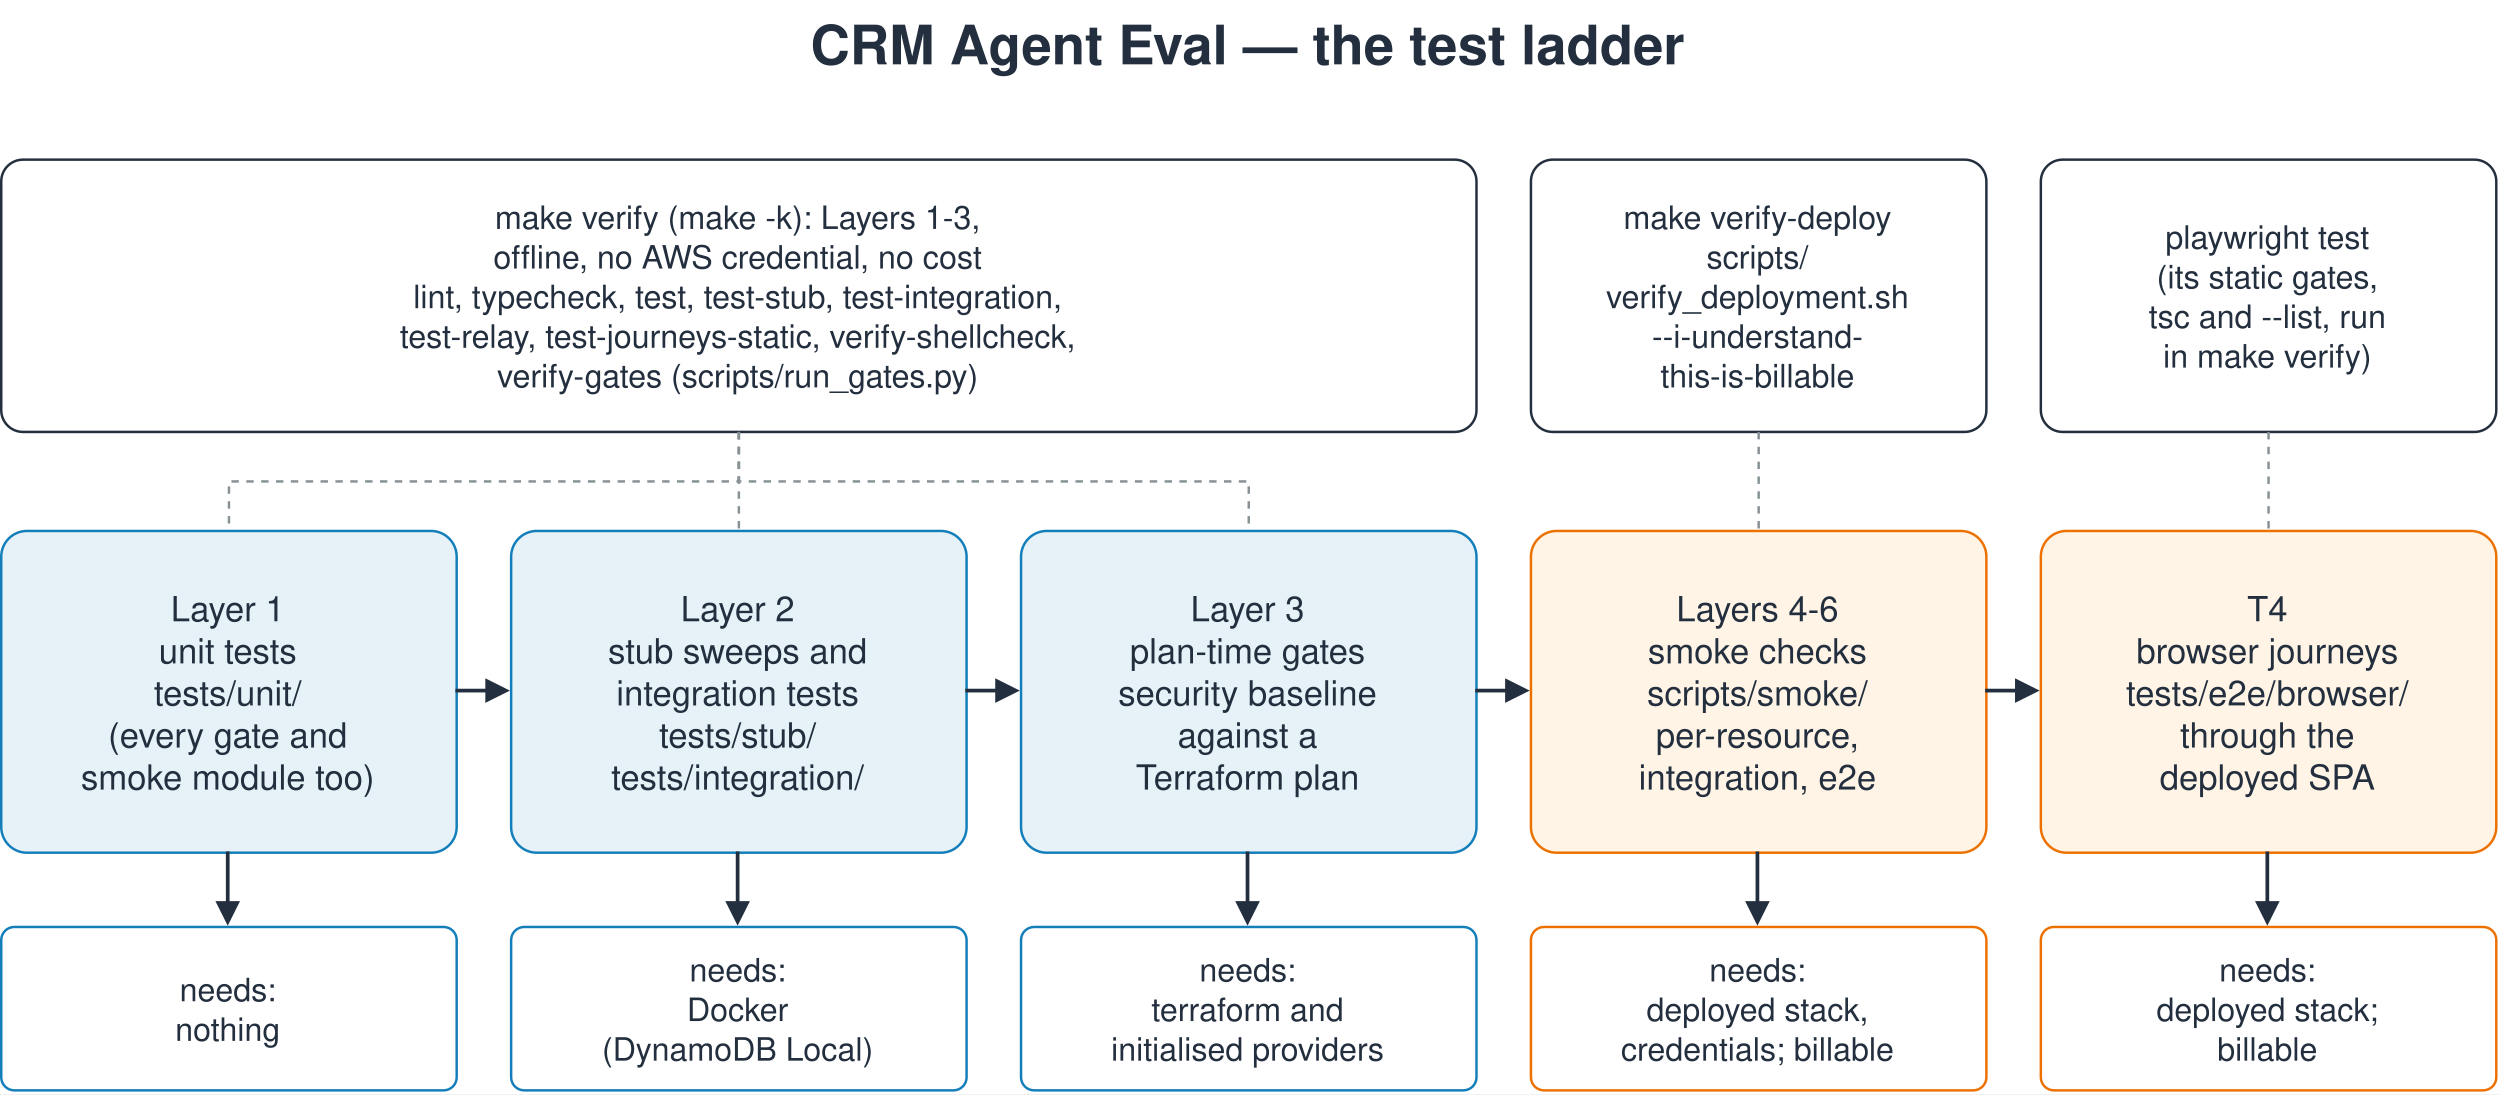
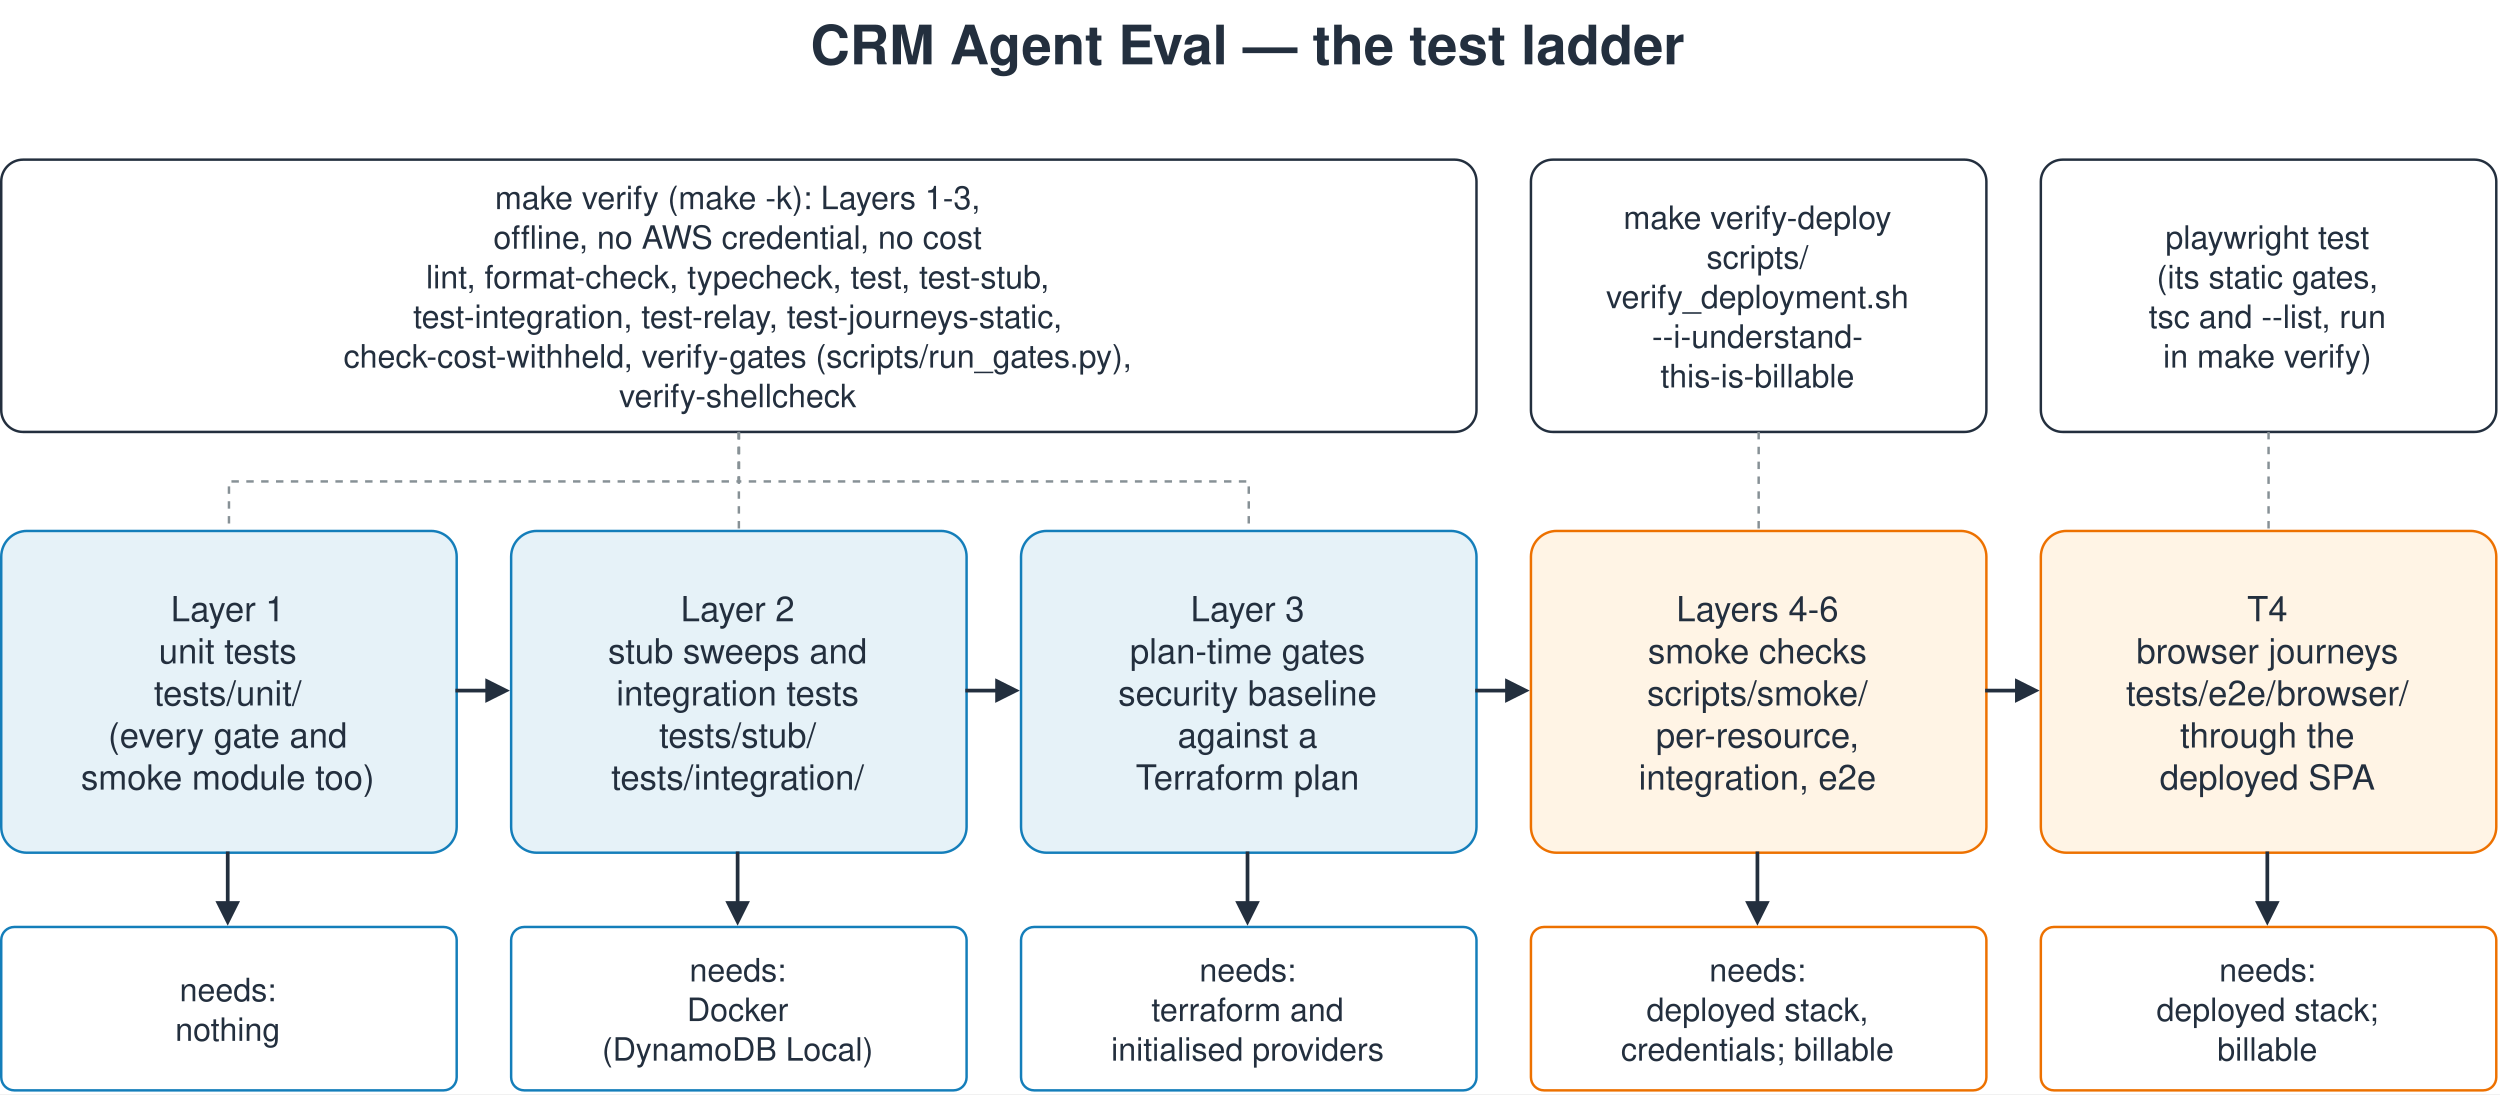
<svg xmlns="http://www.w3.org/2000/svg" style="background: #FFFFFF; background-color: #FFFFFF; color-scheme: light;" version="1.1" width="1010px" height="442px" viewBox="0 0 1010 442">
  <defs />
  <rect fill="#FFFFFF" width="100%" height="100%" x="0" y="0" style="fill: rgb(255, 255, 255);" />
  <g>
    <g data-cell-id="0">
      <g data-cell-id="1">
        <g data-cell-id="figure-title">
          <g>
            <rect x="0" y="0" width="1008" height="32" fill="none" stroke="none" pointer-events="all" />
          </g>
          <g>
            <g fill="#232F3E" font-family="Helvetica" font-weight="bold" text-anchor="middle" font-size="22px" style="fill: rgb(35, 47, 62);">
              <text x="504" y="26">CRM Agent Eval — the test ladder</text>
            </g>
          </g>
        </g>
        <g data-cell-id="l1">
          <g transform="translate(0.5,0.5)">
            <rect x="0" y="214" width="184" height="130" rx="10.4" ry="10.4" fill="#e6f2f8" stroke="#147eba" pointer-events="all" style="fill: rgb(230, 242, 248); stroke: rgb(20, 126, 186);" />
          </g>
          <g>
            <g fill="#232F3E" font-family="Helvetica" text-anchor="middle" font-size="14px" style="fill: rgb(35, 47, 62);">
              <text x="92" y="251">Layer 1</text>
              <text x="92" y="268">unit tests</text>
              <text x="92" y="285">tests/unit/</text>
              <text x="92" y="302">(every gate and</text>
              <text x="92" y="319">smoke module too)</text>
            </g>
          </g>
        </g>
        <g data-cell-id="l1n">
          <g transform="translate(0.5,0.5)">
            <rect x="0" y="374" width="184" height="66" rx="5.28" ry="5.28" fill="#ffffff" stroke="#147eba" pointer-events="all" style="fill: rgb(255, 255, 255); stroke: rgb(20, 126, 186);" />
          </g>
          <g>
            <g fill="#232F3E" font-family="Helvetica" text-anchor="middle" font-size="13px" style="fill: rgb(35, 47, 62);">
              <text x="92" y="404.5">needs:</text>
              <text x="92" y="420.5">nothing</text>
            </g>
          </g>
        </g>
        <g data-cell-id="l1e">
          <g>
            <path d="M 92 344 L 92 364.82" fill="none" stroke="#232f3e" stroke-width="1.5" stroke-miterlimit="10" pointer-events="stroke" style="stroke: rgb(35, 47, 62);" />
            <path d="M 92 372.32 L 88.25 364.82 L 95.75 364.82 Z" fill="#232f3e" stroke="#232f3e" stroke-width="1.5" stroke-miterlimit="10" pointer-events="all" style="fill: rgb(35, 47, 62); stroke: rgb(35, 47, 62);" />
          </g>
        </g>
        <g data-cell-id="l2">
          <g transform="translate(0.5,0.5)">
            <rect x="206" y="214" width="184" height="130" rx="10.4" ry="10.4" fill="#e6f2f8" stroke="#147eba" pointer-events="all" style="fill: rgb(230, 242, 248); stroke: rgb(20, 126, 186);" />
          </g>
          <g>
            <g fill="#232F3E" font-family="Helvetica" text-anchor="middle" font-size="14px" style="fill: rgb(35, 47, 62);">
              <text x="298" y="251">Layer 2</text>
              <text x="298" y="268">stub sweeps and</text>
              <text x="298" y="285">integration tests</text>
              <text x="298" y="302">tests/stub/</text>
              <text x="298" y="319">tests/integration/</text>
            </g>
          </g>
        </g>
        <g data-cell-id="l2n">
          <g transform="translate(0.5,0.5)">
            <rect x="206" y="374" width="184" height="66" rx="5.28" ry="5.28" fill="#ffffff" stroke="#147eba" pointer-events="all" style="fill: rgb(255, 255, 255); stroke: rgb(20, 126, 186);" />
          </g>
          <g>
            <g fill="#232F3E" font-family="Helvetica" text-anchor="middle" font-size="13px" style="fill: rgb(35, 47, 62);">
              <text x="298" y="396.5">needs:</text>
              <text x="298" y="412.5">Docker</text>
              <text x="298" y="428.5">(DynamoDB Local)</text>
            </g>
          </g>
        </g>
        <g data-cell-id="l2e">
          <g>
            <path d="M 298 344 L 298 364.82" fill="none" stroke="#232f3e" stroke-width="1.5" stroke-miterlimit="10" pointer-events="stroke" style="stroke: rgb(35, 47, 62);" />
            <path d="M 298 372.32 L 294.25 364.82 L 301.75 364.82 Z" fill="#232f3e" stroke="#232f3e" stroke-width="1.5" stroke-miterlimit="10" pointer-events="all" style="fill: rgb(35, 47, 62); stroke: rgb(35, 47, 62);" />
          </g>
        </g>
        <g data-cell-id="l3">
          <g transform="translate(0.5,0.5)">
            <rect x="412" y="214" width="184" height="130" rx="10.4" ry="10.4" fill="#e6f2f8" stroke="#147eba" pointer-events="all" style="fill: rgb(230, 242, 248); stroke: rgb(20, 126, 186);" />
          </g>
          <g>
            <g fill="#232F3E" font-family="Helvetica" text-anchor="middle" font-size="14px" style="fill: rgb(35, 47, 62);">
              <text x="504" y="251">Layer 3</text>
              <text x="504" y="268">plan-time gates</text>
              <text x="504" y="285">security baseline</text>
              <text x="504" y="302">against a</text>
              <text x="504" y="319">Terraform plan</text>
            </g>
          </g>
        </g>
        <g data-cell-id="l3n">
          <g transform="translate(0.5,0.5)">
            <rect x="412" y="374" width="184" height="66" rx="5.28" ry="5.28" fill="#ffffff" stroke="#147eba" pointer-events="all" style="fill: rgb(255, 255, 255); stroke: rgb(20, 126, 186);" />
          </g>
          <g>
            <g fill="#232F3E" font-family="Helvetica" text-anchor="middle" font-size="13px" style="fill: rgb(35, 47, 62);">
              <text x="504" y="396.5">needs:</text>
              <text x="504" y="412.5">terraform and</text>
              <text x="504" y="428.5">initialised providers</text>
            </g>
          </g>
        </g>
        <g data-cell-id="l3e">
          <g>
            <path d="M 504 344 L 504 364.82" fill="none" stroke="#232f3e" stroke-width="1.5" stroke-miterlimit="10" pointer-events="stroke" style="stroke: rgb(35, 47, 62);" />
            <path d="M 504 372.32 L 500.25 364.82 L 507.75 364.82 Z" fill="#232f3e" stroke="#232f3e" stroke-width="1.5" stroke-miterlimit="10" pointer-events="all" style="fill: rgb(35, 47, 62); stroke: rgb(35, 47, 62);" />
          </g>
        </g>
        <g data-cell-id="l4">
          <g transform="translate(0.5,0.5)">
            <rect x="618" y="214" width="184" height="130" rx="10.4" ry="10.4" fill="#fff4e5" stroke="#ed7100" pointer-events="all" style="fill: rgb(255, 244, 229); stroke: rgb(237, 113, 0);" />
          </g>
          <g>
            <g fill="#232F3E" font-family="Helvetica" text-anchor="middle" font-size="14px" style="fill: rgb(35, 47, 62);">
              <text x="710" y="251">Layers 4-6</text>
              <text x="710" y="268">smoke checks</text>
              <text x="710" y="285">scripts/smoke/</text>
              <text x="710" y="302">per-resource,</text>
              <text x="710" y="319">integration, e2e</text>
            </g>
          </g>
        </g>
        <g data-cell-id="l4n">
          <g transform="translate(0.5,0.5)">
            <rect x="618" y="374" width="184" height="66" rx="5.28" ry="5.28" fill="#ffffff" stroke="#ed7100" pointer-events="all" style="fill: rgb(255, 255, 255); stroke: rgb(237, 113, 0);" />
          </g>
          <g>
            <g fill="#232F3E" font-family="Helvetica" text-anchor="middle" font-size="13px" style="fill: rgb(35, 47, 62);">
              <text x="710" y="396.5">needs:</text>
              <text x="710" y="412.5">deployed stack,</text>
              <text x="710" y="428.5">credentials; billable</text>
            </g>
          </g>
        </g>
        <g data-cell-id="l4e">
          <g>
            <path d="M 710 344 L 710 364.82" fill="none" stroke="#232f3e" stroke-width="1.5" stroke-miterlimit="10" pointer-events="stroke" style="stroke: rgb(35, 47, 62);" />
            <path d="M 710 372.32 L 706.25 364.82 L 713.75 364.82 Z" fill="#232f3e" stroke="#232f3e" stroke-width="1.5" stroke-miterlimit="10" pointer-events="all" style="fill: rgb(35, 47, 62); stroke: rgb(35, 47, 62);" />
          </g>
        </g>
        <g data-cell-id="t4">
          <g transform="translate(0.5,0.5)">
            <rect x="824" y="214" width="184" height="130" rx="10.4" ry="10.4" fill="#fff4e5" stroke="#ed7100" pointer-events="all" style="fill: rgb(255, 244, 229); stroke: rgb(237, 113, 0);" />
          </g>
          <g>
            <g fill="#232F3E" font-family="Helvetica" text-anchor="middle" font-size="14px" style="fill: rgb(35, 47, 62);">
              <text x="916" y="251">T4</text>
              <text x="916" y="268">browser journeys</text>
              <text x="916" y="285">tests/e2e/browser/</text>
              <text x="916" y="302">through the</text>
              <text x="916" y="319">deployed SPA</text>
            </g>
          </g>
        </g>
        <g data-cell-id="t4n">
          <g transform="translate(0.5,0.5)">
            <rect x="824" y="374" width="184" height="66" rx="5.28" ry="5.28" fill="#ffffff" stroke="#ed7100" pointer-events="all" style="fill: rgb(255, 255, 255); stroke: rgb(237, 113, 0);" />
          </g>
          <g>
            <g fill="#232F3E" font-family="Helvetica" text-anchor="middle" font-size="13px" style="fill: rgb(35, 47, 62);">
              <text x="916" y="396.5">needs:</text>
              <text x="916" y="412.5">deployed stack;</text>
              <text x="916" y="428.5">billable</text>
            </g>
          </g>
        </g>
        <g data-cell-id="t4e">
          <g>
            <path d="M 916 344 L 916 364.82" fill="none" stroke="#232f3e" stroke-width="1.5" stroke-miterlimit="10" pointer-events="stroke" style="stroke: rgb(35, 47, 62);" />
            <path d="M 916 372.32 L 912.25 364.82 L 919.75 364.82 Z" fill="#232f3e" stroke="#232f3e" stroke-width="1.5" stroke-miterlimit="10" pointer-events="all" style="fill: rgb(35, 47, 62); stroke: rgb(35, 47, 62);" />
          </g>
        </g>
        <g data-cell-id="step0">
          <g>
            <path d="M 184 279 L 196.82 279" fill="none" stroke="#232f3e" stroke-width="1.5" stroke-miterlimit="10" pointer-events="stroke" style="stroke: rgb(35, 47, 62);" />
            <path d="M 204.32 279 L 196.82 282.75 L 196.82 275.25 Z" fill="#232f3e" stroke="#232f3e" stroke-width="1.5" stroke-miterlimit="10" pointer-events="all" style="fill: rgb(35, 47, 62); stroke: rgb(35, 47, 62);" />
          </g>
        </g>
        <g data-cell-id="step1">
          <g>
            <path d="M 390 279 L 402.82 279" fill="none" stroke="#232f3e" stroke-width="1.5" stroke-miterlimit="10" pointer-events="stroke" style="stroke: rgb(35, 47, 62);" />
            <path d="M 410.32 279 L 402.82 282.75 L 402.82 275.25 Z" fill="#232f3e" stroke="#232f3e" stroke-width="1.5" stroke-miterlimit="10" pointer-events="all" style="fill: rgb(35, 47, 62); stroke: rgb(35, 47, 62);" />
          </g>
        </g>
        <g data-cell-id="step2">
          <g>
            <path d="M 596 279 L 608.82 279" fill="none" stroke="#232f3e" stroke-width="1.5" stroke-miterlimit="10" pointer-events="stroke" style="stroke: rgb(35, 47, 62);" />
            <path d="M 616.32 279 L 608.82 282.75 L 608.82 275.25 Z" fill="#232f3e" stroke="#232f3e" stroke-width="1.5" stroke-miterlimit="10" pointer-events="all" style="fill: rgb(35, 47, 62); stroke: rgb(35, 47, 62);" />
          </g>
        </g>
        <g data-cell-id="step3">
          <g>
            <path d="M 802 279 L 814.82 279" fill="none" stroke="#232f3e" stroke-width="1.5" stroke-miterlimit="10" pointer-events="stroke" style="stroke: rgb(35, 47, 62);" />
            <path d="M 822.32 279 L 814.82 282.75 L 814.82 275.25 Z" fill="#232f3e" stroke="#232f3e" stroke-width="1.5" stroke-miterlimit="10" pointer-events="all" style="fill: rgb(35, 47, 62); stroke: rgb(35, 47, 62);" />
          </g>
        </g>
        <g data-cell-id="verify">
          <g transform="translate(0.5,0.5)">
            <rect x="0" y="64" width="596" height="110" rx="8.8" ry="8.8" fill="#ffffff" stroke="#232f3e" pointer-events="all" style="fill: rgb(255, 255, 255); stroke: rgb(35, 47, 62);" />
          </g>
          <g>
            <g fill="#232F3E" font-family="Helvetica" text-anchor="middle" font-size="13px" style="fill: rgb(35, 47, 62);">
-               <text x="298" y="92.5">make verify (make -k): Layers 1-3,</text>
-               <text x="298" y="108.5">offline, no AWS credential, no cost</text>
-               <text x="298" y="124.5">lint, typecheck, test, test-stub, test-integration,</text>
-               <text x="298" y="140.5">test-relay, test-journeys-static, verify-shellcheck,</text>
-               <text x="298" y="156.5">verify-gates (scripts/run_gates.py)</text>
+               <text x="298" y="84.5">make verify (make -k): Layers 1-3,</text>
+               <text x="298" y="100.5">offline, no AWS credential, no cost</text>
+               <text x="298" y="116.5">lint, format-check, typecheck, test, test-stub,</text>
+               <text x="298" y="132.5">test-integration, test-relay, test-journeys-static,</text>
+               <text x="298" y="148.5">check-cost-withheld, verify-gates (scripts/run_gates.py),</text>
+               <text x="298" y="164.5">verify-shellcheck</text>
            </g>
          </g>
        </g>
        <g data-cell-id="deploy">
          <g transform="translate(0.5,0.5)">
            <rect x="618" y="64" width="184" height="110" rx="8.8" ry="8.8" fill="#ffffff" stroke="#232f3e" pointer-events="all" style="fill: rgb(255, 255, 255); stroke: rgb(35, 47, 62);" />
          </g>
          <g>
            <g fill="#232F3E" font-family="Helvetica" text-anchor="middle" font-size="13px" style="fill: rgb(35, 47, 62);">
              <text x="710" y="92.5">make verify-deploy</text>
              <text x="710" y="108.5">scripts/</text>
              <text x="710" y="124.5">verify_deployment.sh</text>
              <text x="710" y="140.5">--i-understand-</text>
              <text x="710" y="156.5">this-is-billable</text>
            </g>
          </g>
        </g>
        <g data-cell-id="pw">
          <g transform="translate(0.5,0.5)">
            <rect x="824" y="64" width="184" height="110" rx="8.8" ry="8.8" fill="#ffffff" stroke="#232f3e" pointer-events="all" style="fill: rgb(255, 255, 255); stroke: rgb(35, 47, 62);" />
          </g>
          <g>
            <g fill="#232F3E" font-family="Helvetica" text-anchor="middle" font-size="13px" style="fill: rgb(35, 47, 62);">
              <text x="916" y="100.5">playwright test</text>
              <text x="916" y="116.5">(its static gates,</text>
              <text x="916" y="132.5">tsc and --list, run</text>
              <text x="916" y="148.5">in make verify)</text>
            </g>
          </g>
        </g>
        <g data-cell-id="verify-l1">
          <g transform="translate(0.5,0.5)">
            <path d="M 298 174 L 298 194 L 92 194 L 92 214" fill="none" stroke="#879196" stroke-miterlimit="10" stroke-dasharray="3 3" pointer-events="stroke" style="stroke: rgb(135, 145, 150);" />
          </g>
        </g>
        <g data-cell-id="verify-l2">
          <g transform="translate(0.5,0.5)">
            <path d="M 298 174 L 298 214" fill="none" stroke="#879196" stroke-miterlimit="10" stroke-dasharray="3 3" pointer-events="stroke" style="stroke: rgb(135, 145, 150);" />
          </g>
        </g>
        <g data-cell-id="verify-l3">
          <g transform="translate(0.5,0.5)">
            <path d="M 298 174 L 298 194 L 504 194 L 504 214" fill="none" stroke="#879196" stroke-miterlimit="10" stroke-dasharray="3 3" pointer-events="stroke" style="stroke: rgb(135, 145, 150);" />
          </g>
        </g>
        <g data-cell-id="deploy-l4">
          <g transform="translate(0.5,0.5)">
            <path d="M 710 174 L 710 214" fill="none" stroke="#879196" stroke-miterlimit="10" stroke-dasharray="3 3" pointer-events="stroke" style="stroke: rgb(135, 145, 150);" />
          </g>
        </g>
        <g data-cell-id="pw-t4">
          <g transform="translate(0.5,0.5)">
            <path d="M 916 174 L 916 214" fill="none" stroke="#879196" stroke-miterlimit="10" stroke-dasharray="3 3" pointer-events="stroke" style="stroke: rgb(135, 145, 150);" />
          </g>
        </g>
      </g>
    </g>
  </g>
</svg>
